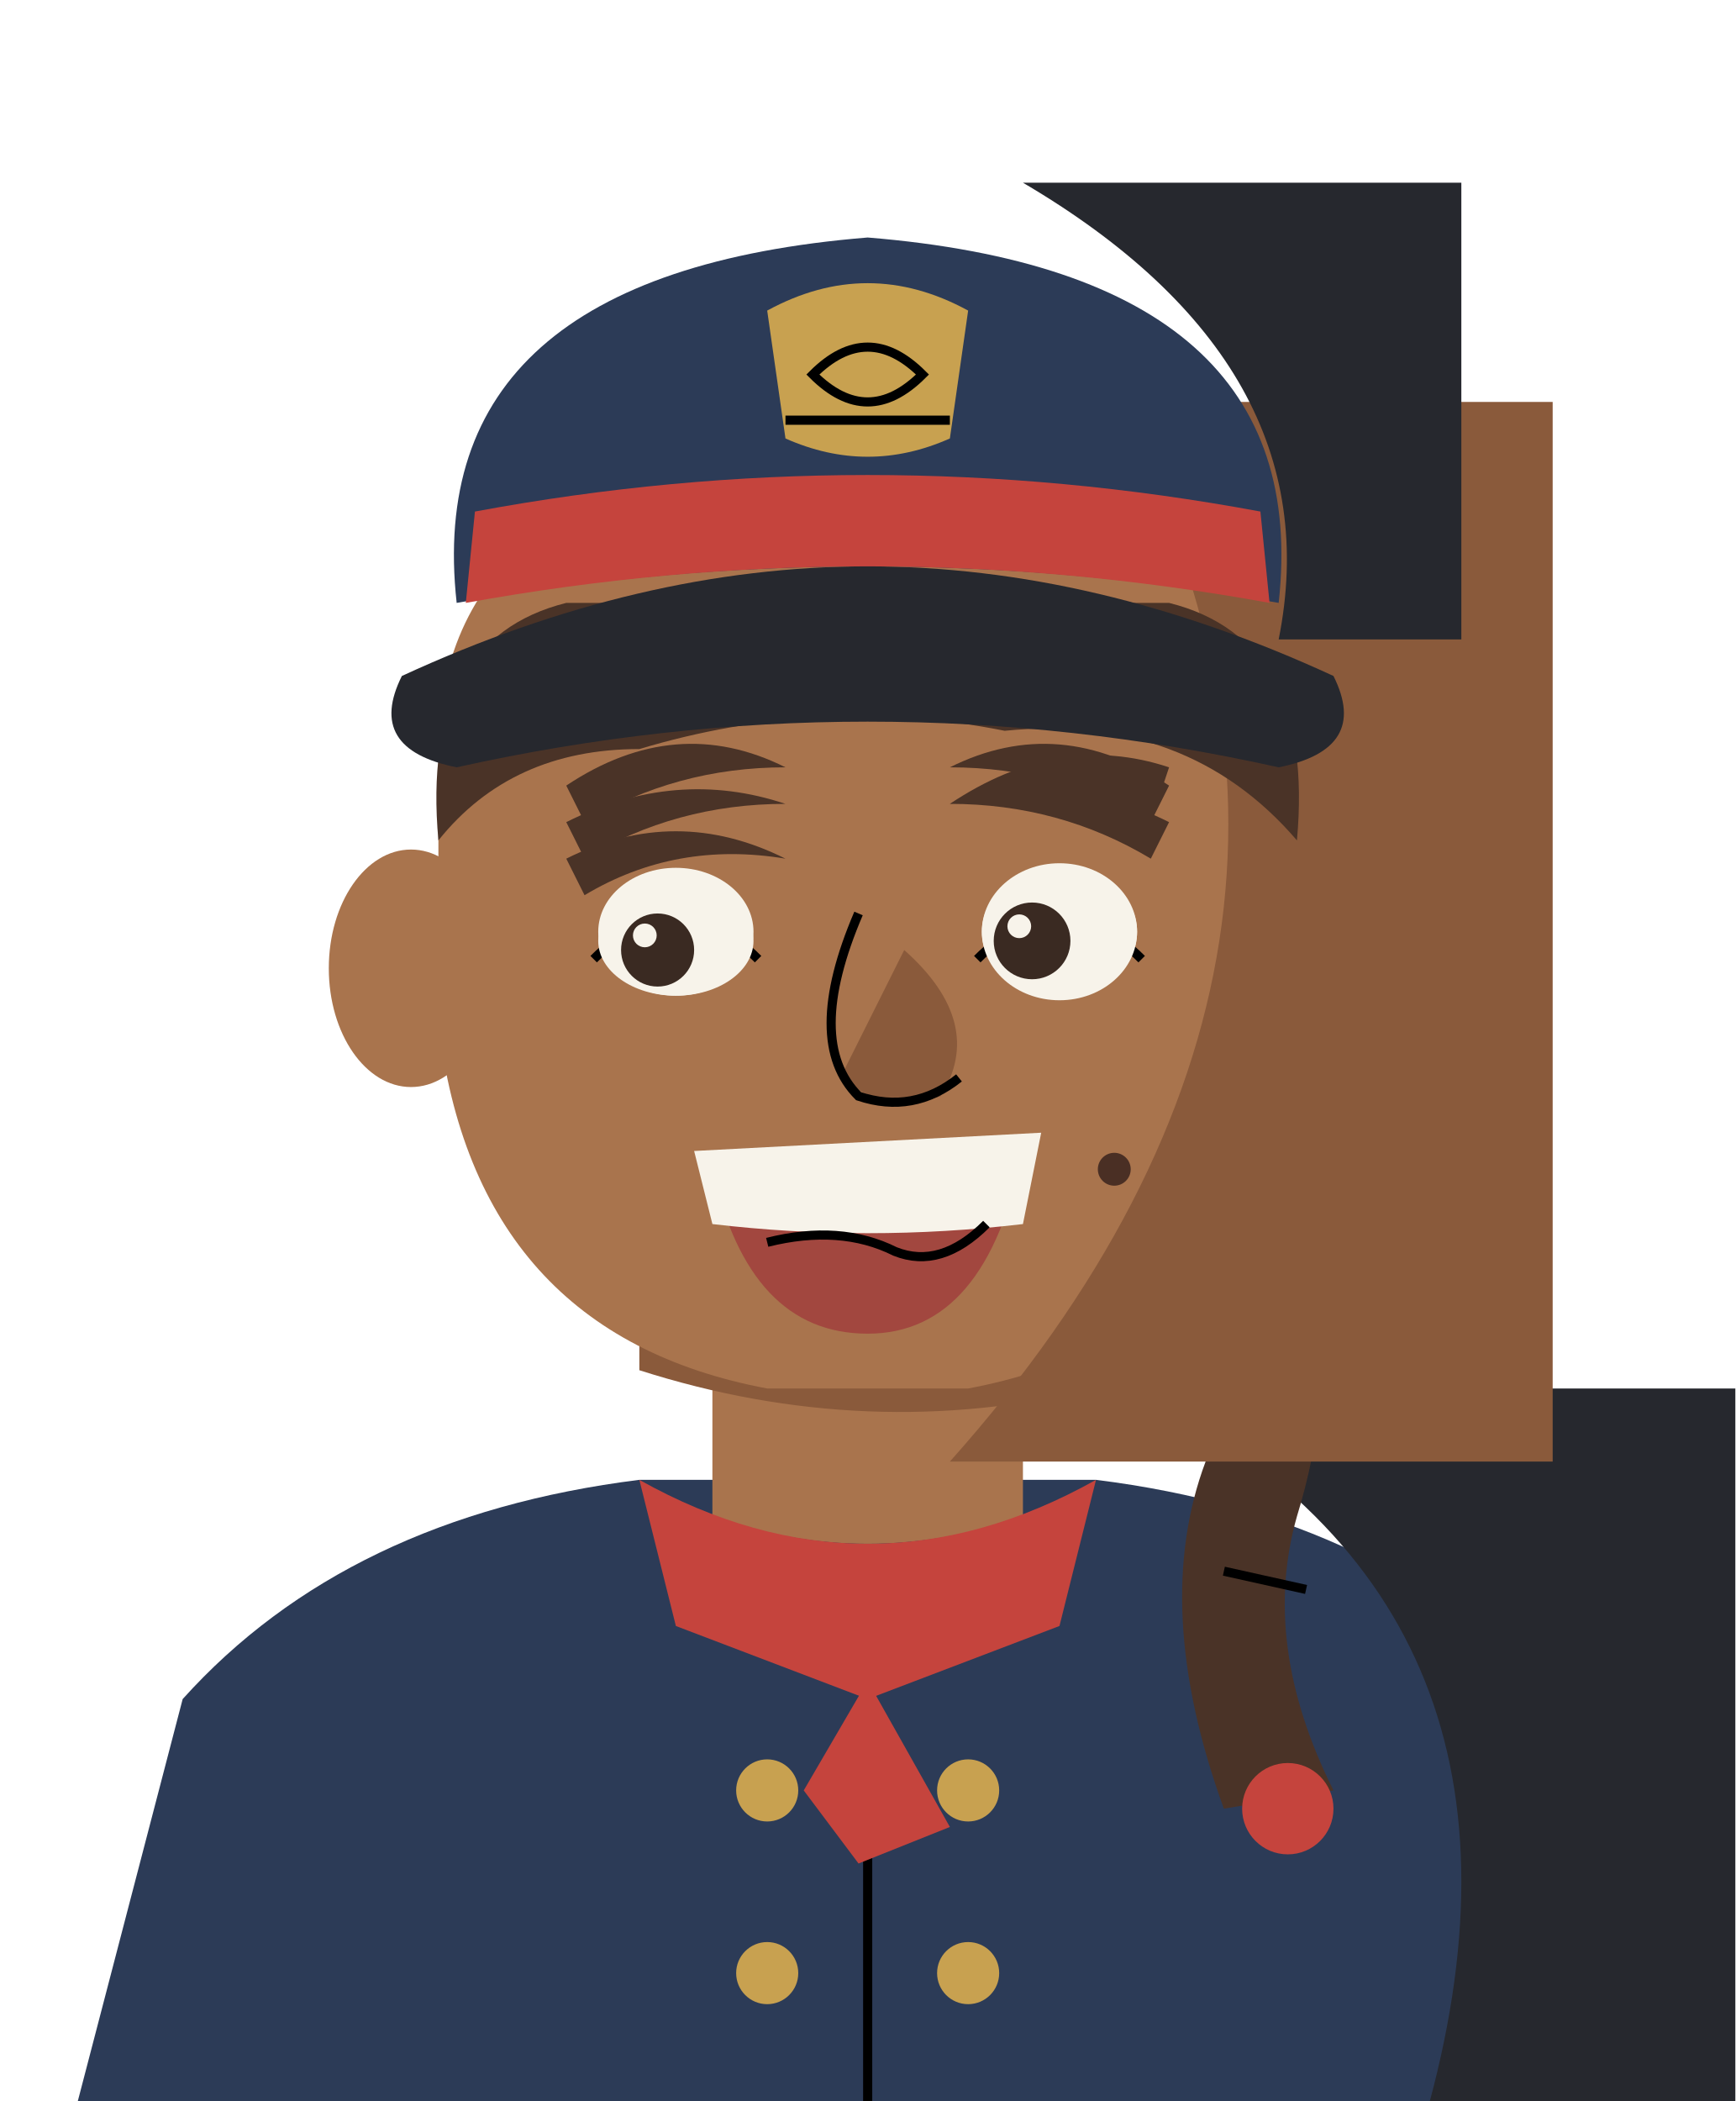
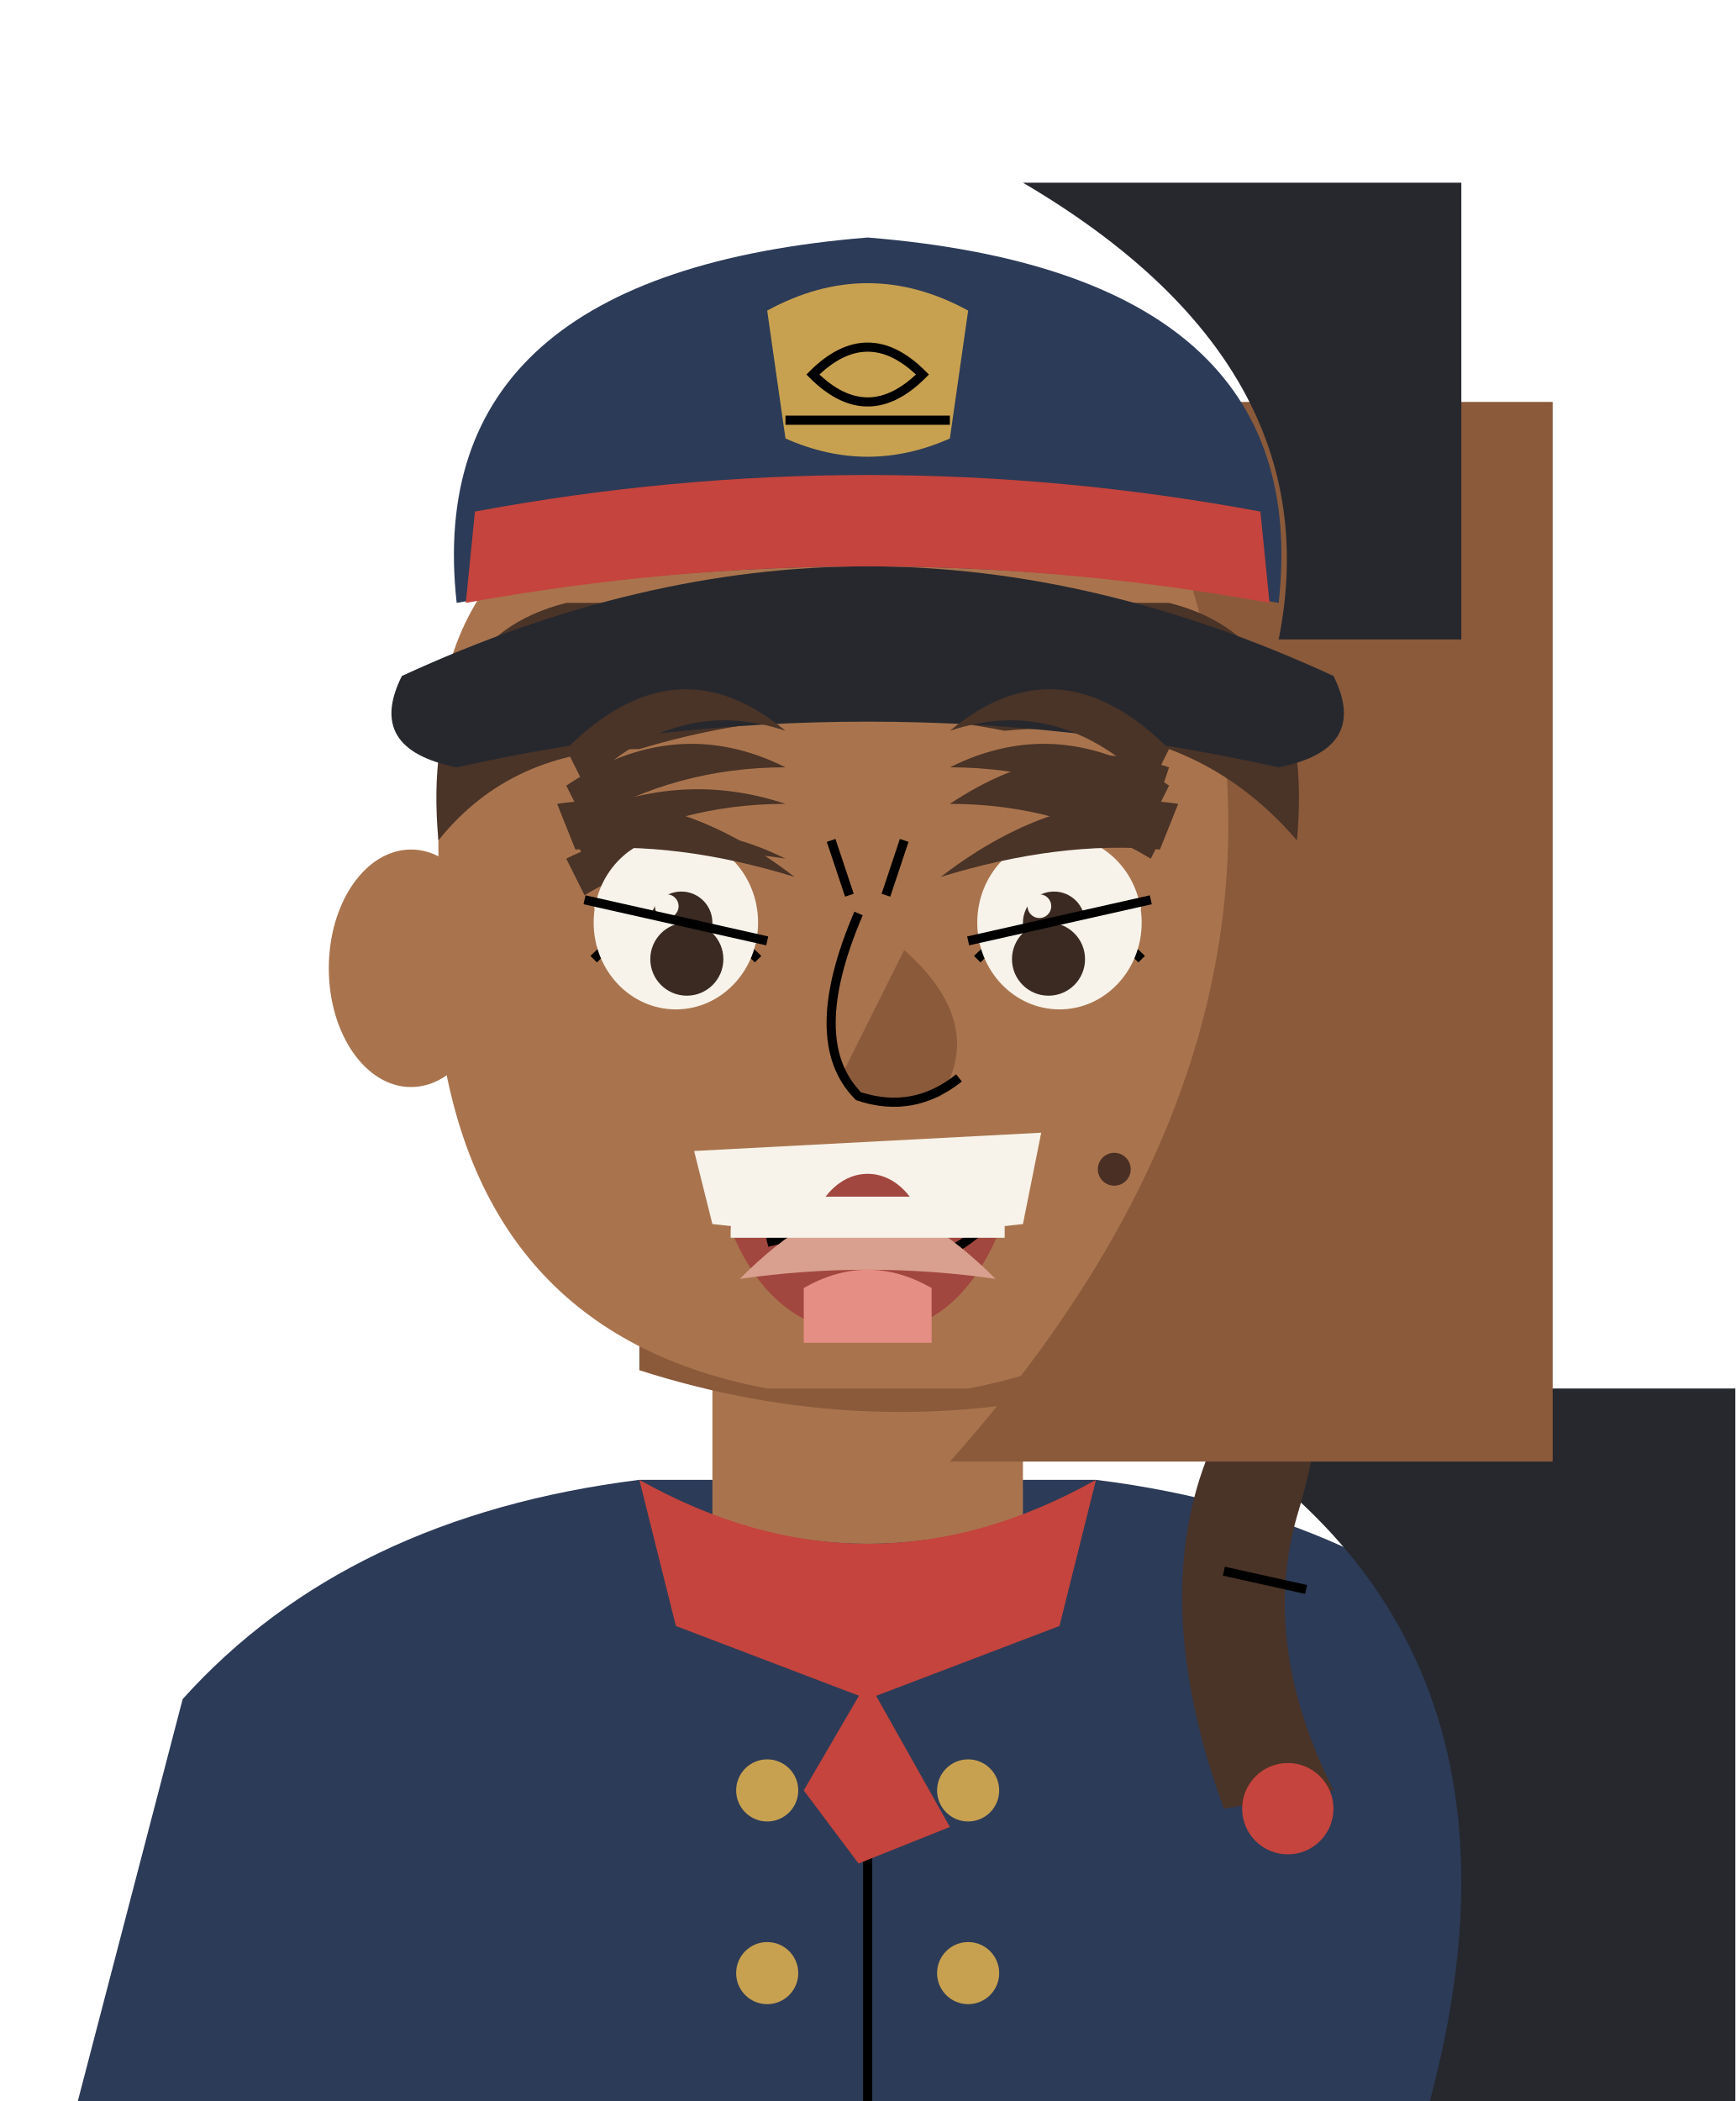
<svg xmlns="http://www.w3.org/2000/svg" viewBox="0 0 190 230" data-trait="6" data-pas="1.1" data-tremble="0.45" data-halo="4">
  <path id="veste" d="M8 232 L20 186 Q38 166 70 162 L120 162 Q152 166 170 186 L182 232 Z" fill="#2C3B57" />
  <path data-clip="veste" data-w="0" d="M124 152 Q172 176 156 232 L190 232 L190 152 Z" fill="#26282E" />
  <path data-w="0.5" fill="none" stroke="#000" d="M95 178 L95 232" />
  <g data-w="0.55" fill="#C8A150">
    <circle cx="84" cy="196" r="3.4" />
    <circle cx="84" cy="216" r="3.4" />
    <circle cx="106" cy="196" r="3.4" />
    <circle cx="106" cy="216" r="3.4" />
  </g>
  <path id="cou" d="M78 136 L112 136 L112 166 Q95 172 78 166 Z" fill="#A9744D" />
  <path data-clip="cou" data-w="0" d="M70 130 L120 130 L120 152 Q95 158 70 150 Z" fill="#8A5A3B" />
  <path d="M70 162 Q95 176 120 162 L116 178 L95 186 L74 178 Z" fill="#C5443D" />
  <path d="M95 184 L104 200 L94 204 L88 196 Z" fill="#C5443D" data-w="0.7" />
  <path d="M136 112 Q150 140 142 166 Q138 180 146 196 L134 198 Q126 176 132 160 Q138 138 128 118 Z" fill="#4A3327" />
  <g data-w="0.4" fill="none" stroke="#000">
    <path d="M134 140 l8 4 M134 156 l8 2 M134 172 l9 2" />
  </g>
  <circle cx="141" cy="198" r="5" fill="#C5443D" data-w="0.6" />
  <ellipse cx="45" cy="106" rx="9" ry="13" fill="#A9744D" />
  <ellipse cx="145" cy="106" rx="9" ry="13" fill="#8A5A3B" />
  <path id="tete" d="M48 80 Q50 50 95 48 Q140 50 142 80 L142 112 Q138 146 106 152 L84 152 Q52 146 48 112 Z" fill="#A9744D" />
  <path data-clip="tete" data-w="0" d="M122 44 Q154 104 104 160 L170 160 L170 44 Z" fill="#8A5A3B" />
  <path d="M48 92 Q46 70 62 66 L128 66 Q144 70 142 92 Q130 78 110 80 Q90 76 70 82 Q56 82 48 92 Z" fill="#4A3327" />
  <path data-w="0" d="M99 104 Q108 112 103 120 Q97 122 92 118 Z" fill="#8A5A3B" />
  <path data-w="0.55" fill="none" stroke="#000" d="M94 100 Q88 114 94 120 Q100 122 105 118" />
  <circle cx="122" cy="128" r="1.8" fill="#4A2F24" data-w="0" />
  <path d="M44 74 Q70 62 95 62 Q120 62 146 74 Q150 82 140 84 Q95 74 50 84 Q40 82 44 74 Z" fill="#26282E" />
  <path id="calot" d="M50 66 Q46 30 95 26 Q144 30 140 66 Q95 58 50 66 Z" fill="#2C3B57" />
  <path data-clip="calot" data-w="0" d="M112 20 Q146 40 140 70 L160 70 L160 20 Z" fill="#26282E" />
  <path d="M52 56 Q95 48 138 56 L139 66 Q95 58 51 66 Z" fill="#C5443D" data-w="0.7" />
  <path d="M84 34 Q95 28 106 34 L104 48 Q95 52 86 48 Z" fill="#C8A150" data-w="0.7" />
  <g data-w="0.4" fill="none" stroke="#000">
    <path d="M89 41 Q95 35 101 41 Q95 47 89 41 Z M86 46 L104 46" />
  </g>
  <g data-expr="neutre">
    <ellipse cx="74" cy="102" rx="8.5" ry="7" fill="#F7F3EA" data-w="0.5" />
    <ellipse cx="116" cy="102" rx="8.5" ry="7" fill="#F7F3EA" data-w="0.5" />
    <g data-w="0">
      <circle cx="75" cy="103" r="4.4" fill="#3A2A22" />
      <circle cx="115" cy="103" r="4.4" fill="#3A2A22" />
      <circle cx="73.4" cy="101.2" r="1.5" fill="#F7F3EA" />
      <circle cx="113.4" cy="101.2" r="1.5" fill="#F7F3EA" />
    </g>
    <path d="M62 90 Q74 84 86 88 Q74 88 64 94 Z" fill="#4A3327" data-w="0.5" />
    <path d="M128 90 Q116 84 104 88 Q116 88 126 94 Z" fill="#4A3327" data-w="0.5" />
    <g class="bouche">
      <path d="M84 134 Q96 138 108 131 Q104 140 95 140 Q87 140 84 134 Z" fill="#D9A08F" data-w="0.5" />
    </g>
  </g>
  <g data-expr="content">
    <path data-w="0.75" fill="none" stroke="#000" d="M65 105 Q74 96 83 105 M107 105 Q116 96 125 105" />
    <path d="M62 86 Q74 78 86 84 Q74 84 64 90 Z" fill="#4A3327" data-w="0.5" />
    <path d="M128 86 Q116 78 104 84 Q116 84 126 90 Z" fill="#4A3327" data-w="0.5" />
    <g class="bouche">
      <path id="rire" d="M78 128 Q95 132 112 126 Q108 146 95 146 Q82 146 78 128 Z" fill="#A2473F" data-w="0.6" />
      <path data-clip="rire" data-w="0" d="M76 126 L114 124 L112 134 Q95 136 78 134 Z" fill="#F7F3EA" />
    </g>
  </g>
  <g data-expr="soucieux">
    <ellipse cx="74" cy="103" rx="8.5" ry="6" fill="#F7F3EA" data-w="0.5" />
    <ellipse cx="116" cy="102" rx="8.5" ry="7.5" fill="#F7F3EA" data-w="0.5" />
    <g data-w="0">
      <circle cx="72" cy="104" r="4" fill="#3A2A22" />
      <circle cx="113" cy="103" r="4.2" fill="#3A2A22" />
      <circle cx="70.6" cy="102.4" r="1.3" fill="#F7F3EA" />
      <circle cx="111.6" cy="101.4" r="1.3" fill="#F7F3EA" />
    </g>
    <path d="M62 94 Q74 88 86 94 Q74 92 64 98 Z" fill="#4A3327" data-w="0.5" />
    <path d="M128 84 Q116 80 104 88 Q116 86 126 90 Z" fill="#4A3327" data-w="0.5" />
    <g class="bouche">
      <path data-w="0.6" fill="none" stroke="#000" d="M84 136 Q92 134 98 137 Q103 139 108 134" />
    </g>
  </g>
+   <g data-expr="surpris">
+     <ellipse cx="74" cy="101" rx="9" ry="9.5" fill="#F7F3EA" data-w="0.5" />
+     <ellipse cx="116" cy="101" rx="9" ry="9.5" fill="#F7F3EA" data-w="0.5" />
+     <g data-w="0">
+       <circle cx="74.6" cy="101" r="3.4" fill="#3A2A22" />
+       <circle cx="115.4" cy="101" r="3.4" fill="#3A2A22" />
+       <circle cx="73" cy="99.2" r="1.3" fill="#F7F3EA" />
+       <circle cx="113.8" cy="99.2" r="1.3" fill="#F7F3EA" />
+     </g>
+     <path d="M62 82 Q74 70 86 80 Q74 76 64 86 Z" fill="#4A3327" data-w="0.5" />
+     <path d="M128 82 Q116 70 104 80 Q116 76 126 86 Z" fill="#4A3327" data-w="0.5" />
+     <g class="bouche">
+       <ellipse id="rond" cx="95" cy="137" rx="6.5" ry="8.5" fill="#A2473F" data-w="0.6" />
+       <path data-clip="rond" data-w="0" d="M88 141 Q95 137 102 141 L102 147 L88 147 Z" fill="#E58E84" />
+     </g>
+   </g>
+   <g data-expr="fache">
+     <path id="colere-g" d="M65 99 L83 103 Q78 109 74 109 Q67 109 65 99 Z" fill="#F7F3EA" data-w="0.5" />
+     <path id="colere-d" d="M125 99 L107 103 Q112 109 116 109 Q123 109 125 99 Z" fill="#F7F3EA" data-w="0.5" />
+     <g data-w="0">
+       <circle data-clip="colere-g" cx="75.2" cy="105" r="4" fill="#3A2A22" />
+       <circle data-clip="colere-d" cx="114.8" cy="105" r="4" fill="#3A2A22" />
+     </g>
+     <path data-w="0.9" fill="none" stroke="#000" d="M64 98.5 L84 103 M126 98.5 L106 103" />
+     <path d="M61 88 Q74 86 87 96 Q74 92 63 93 Z" fill="#4A3327" data-w="0.5" />
+     <path d="M129 88 Q116 86 103 96 Q116 92 127 93 Z" fill="#4A3327" data-w="0.5" />
+     <path data-w="0.45" fill="none" stroke="#000" d="M91 92 L93 98 M99 92 L97 98" />
+     <g class="bouche">
+       <path id="dents" d="M81 140 Q89 132 95 132 Q101 132 109 140 Q95 138 81 140 Z" fill="#D9A08F" data-w="0.6" />
+       <path data-clip="dents" data-w="0" d="M80 131 L110 131 L110 135.5 L80 135.5 Z" fill="#F7F3EA" />
+     </g>
+   </g>
</svg>
